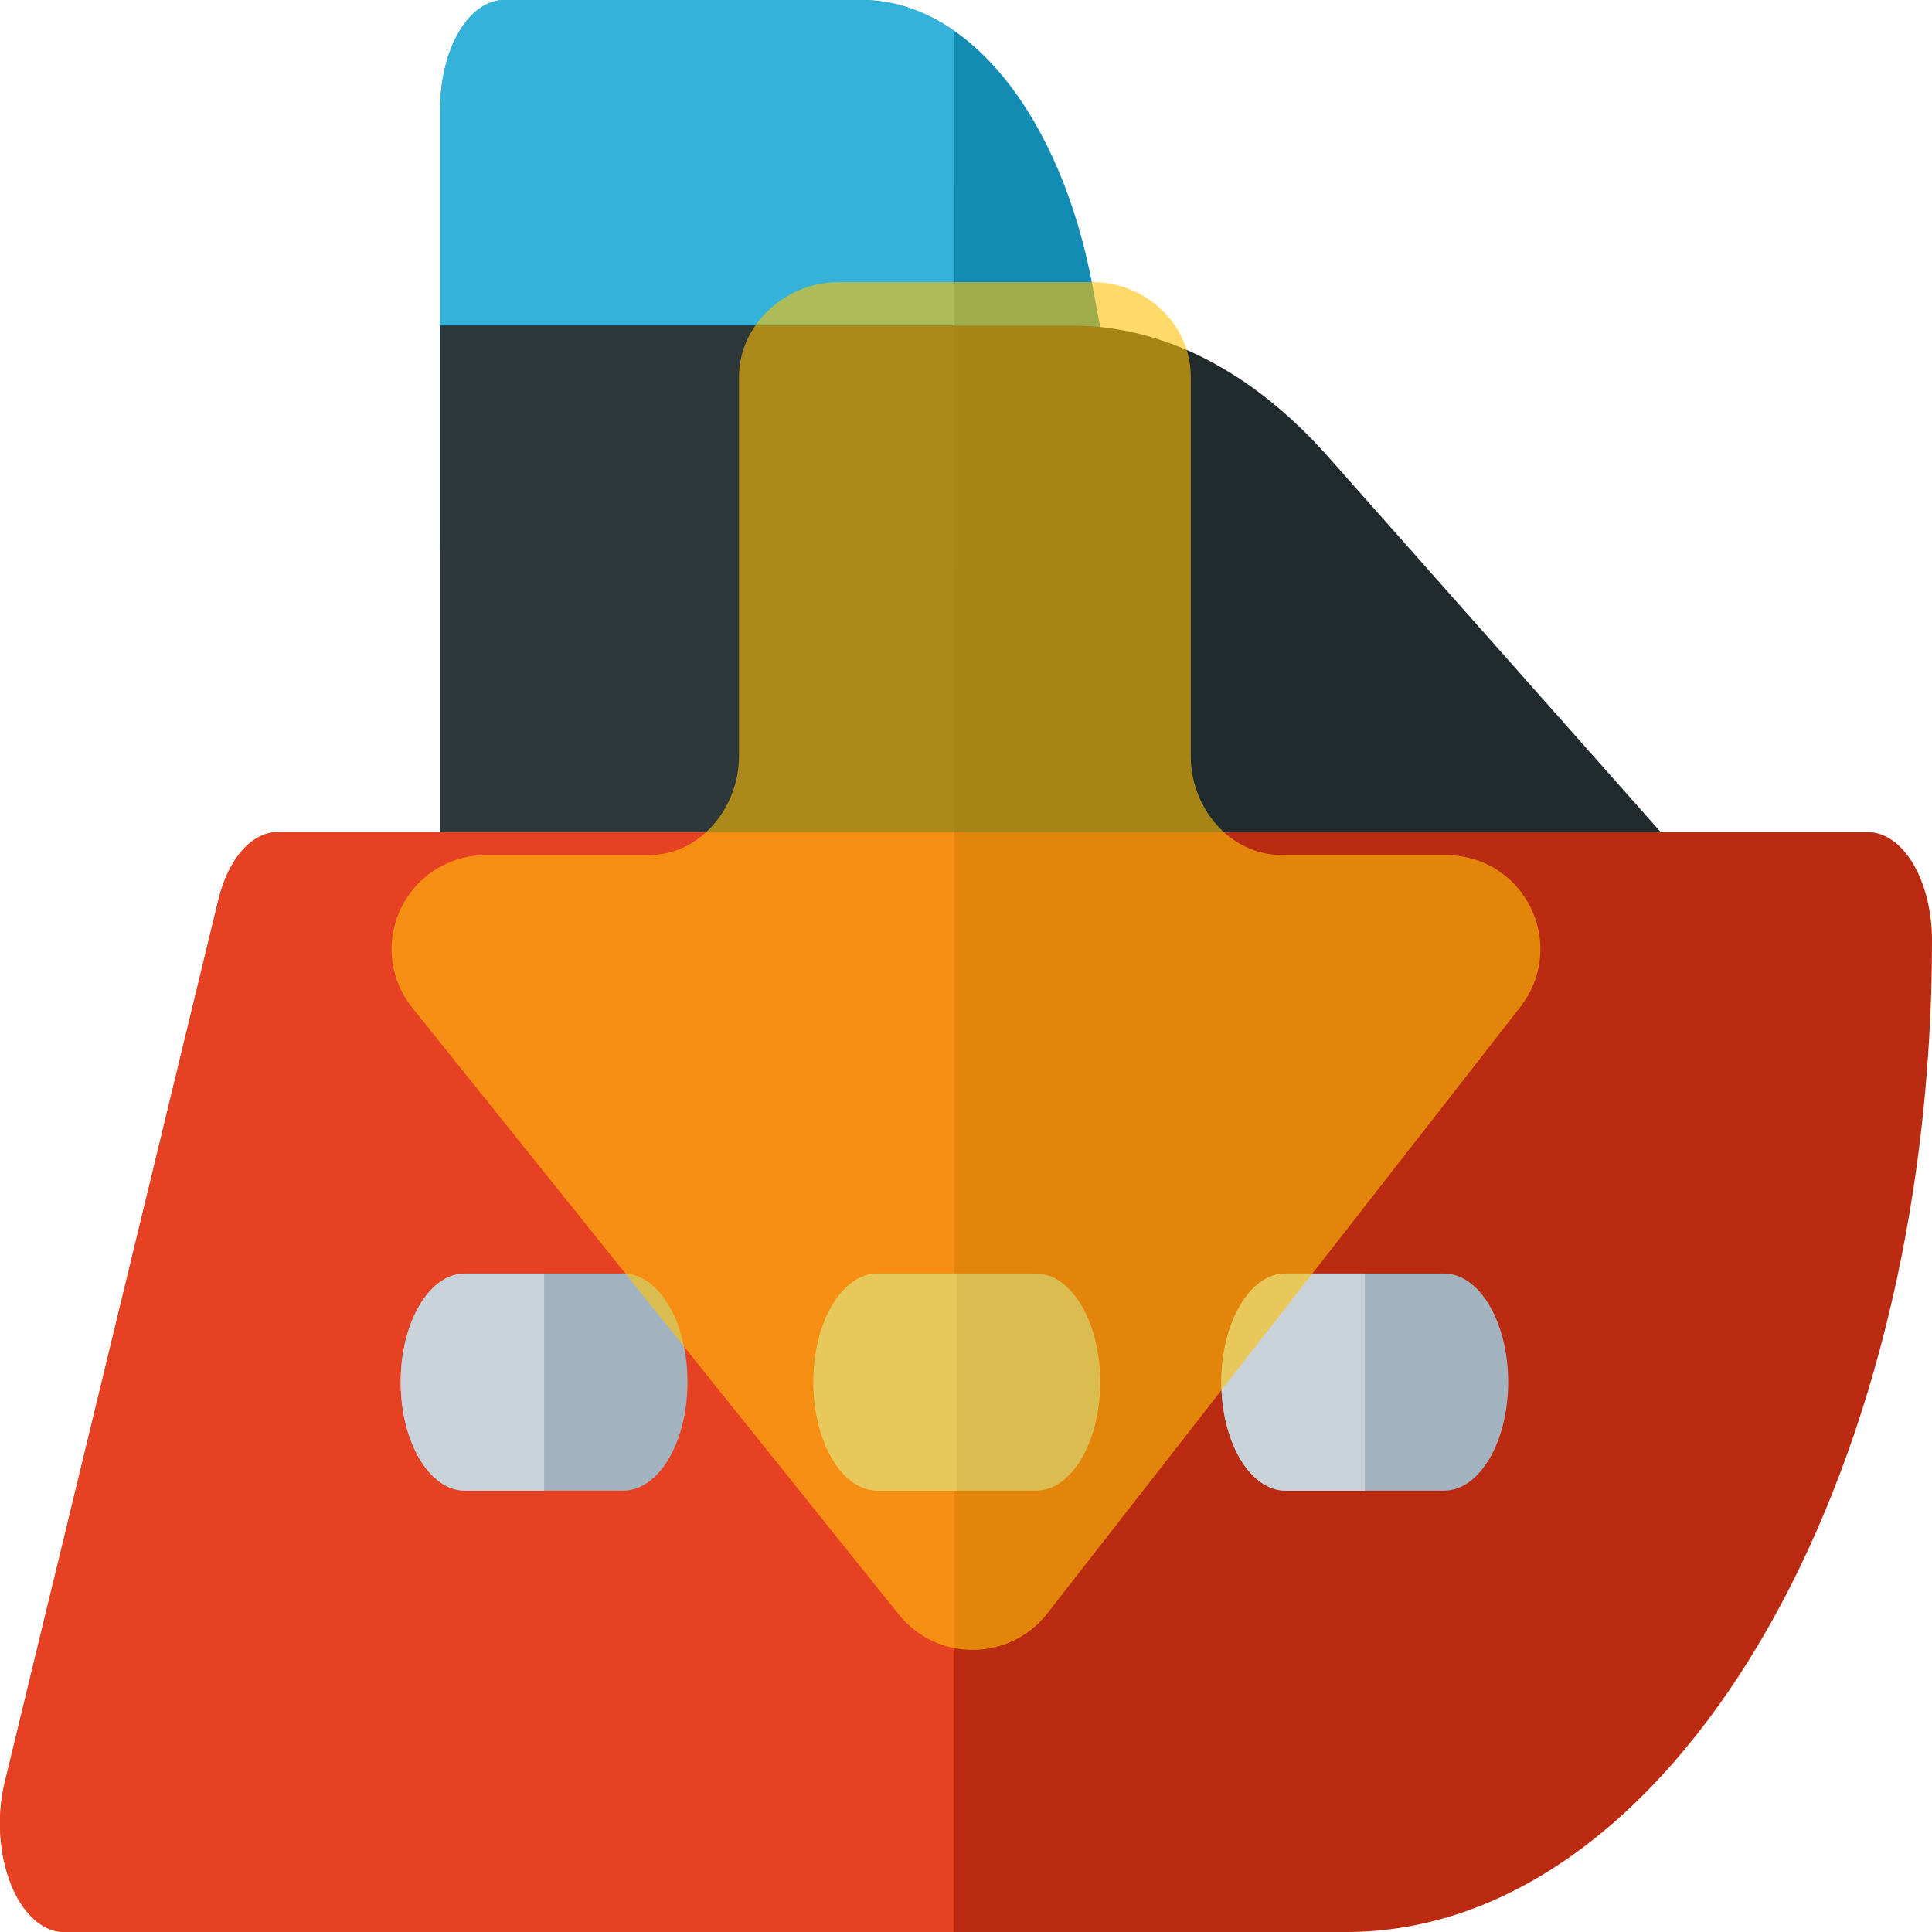
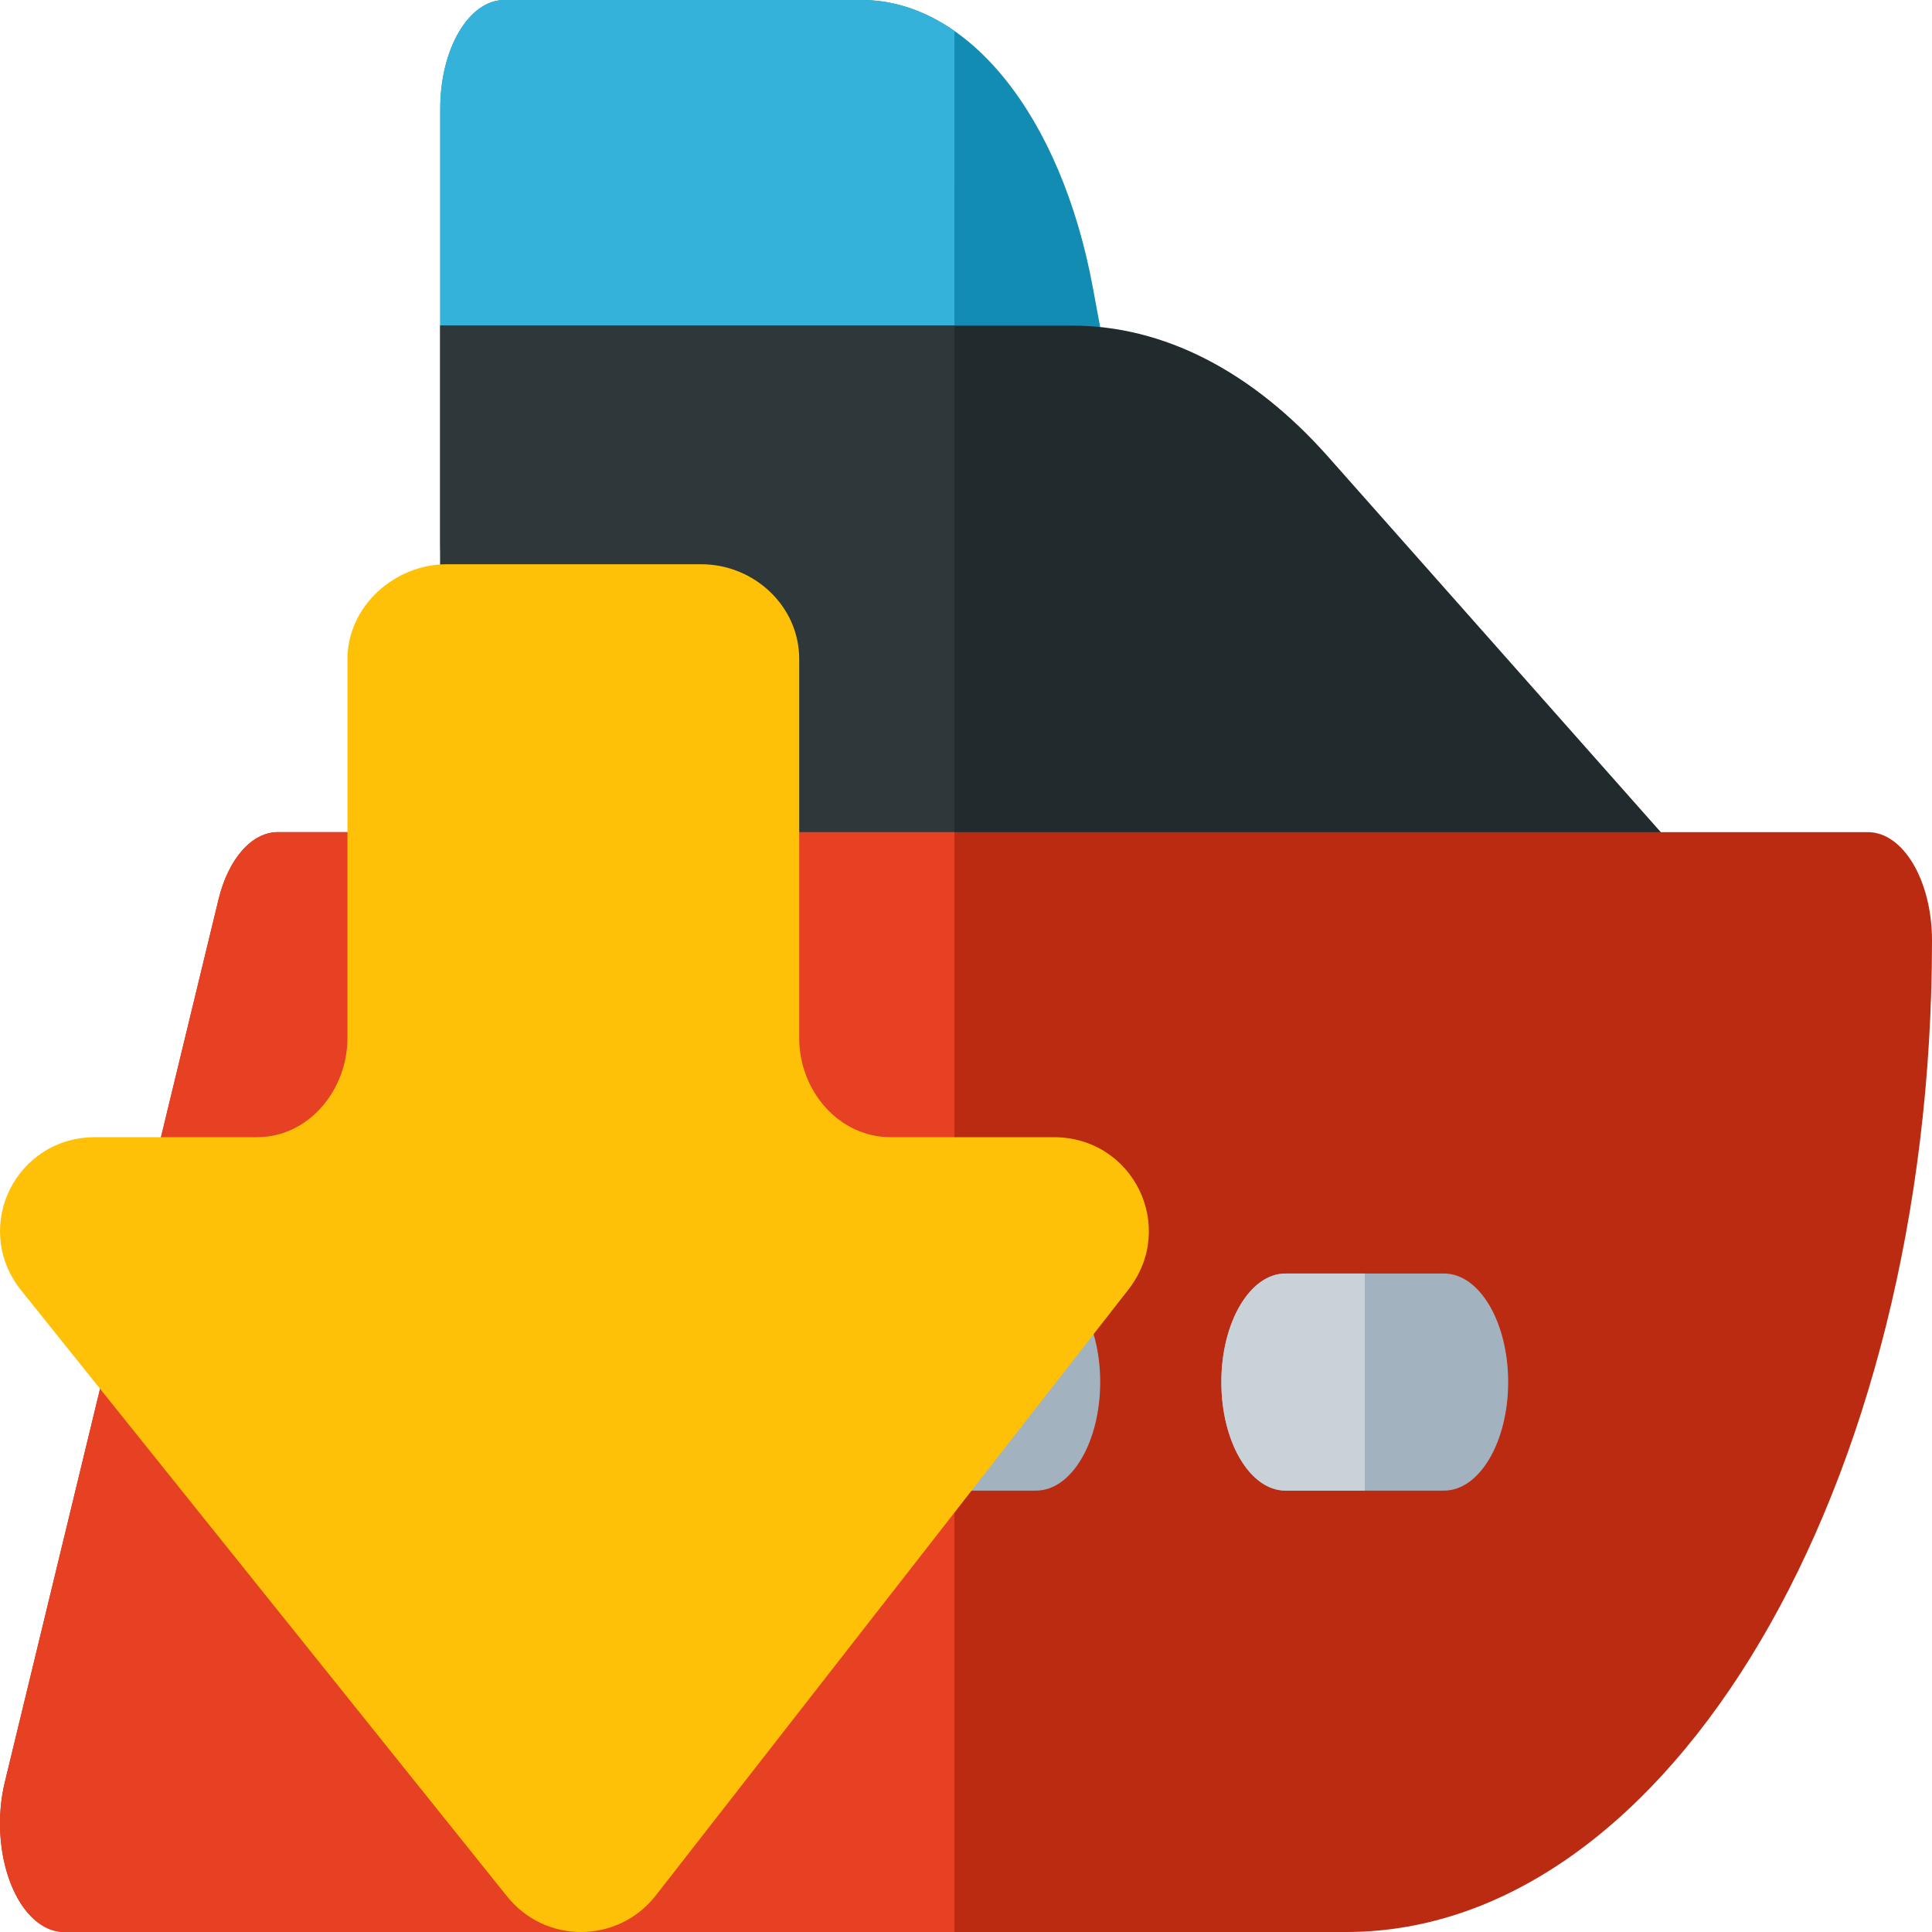
<svg xmlns="http://www.w3.org/2000/svg" version="1.1" id="Layer_1" x="0px" y="0px" viewBox="0 0 24 24" xml:space="preserve" width="24" height="24">
  <defs id="defs59" />
  <g id="g192" transform="matrix(0.04687498,0,0,0.07935406,1.0538369e-5,-8.314639)">
    <path style="fill:#128cb3" d="M 300.535,184.659 289.63,149.825 c -8.434,-26.943 -33.068,-45.046 -61.301,-45.046 h -94.666 c -9.384,0 -16.991,7.608 -16.991,16.991 v 67.965 c 0,9.384 7.608,16.991 16.991,16.991 h 150.655 c 5.407,0 10.491,-2.572 13.693,-6.93 3.202,-4.357 4.138,-9.977 2.524,-15.137 z" id="path2" />
    <path style="fill:#34b2d9" d="m 252.932,109.623 c -7.62,-3.14 -15.941,-4.844 -24.602,-4.844 h -94.666 c -9.384,0 -16.991,7.608 -16.991,16.991 v 67.965 c 0,9.384 7.608,16.991 16.991,16.991 h 119.265 z" id="path4" />
    <path style="fill:#212a2d" d="M 444.398,237.898 352.023,176.314 C 331.845,162.863 308.361,155.752 284.11,155.752 H 116.673 v 96.283 c 0,9.384 7.608,16.991 16.991,16.991 h 300.808 c 6.917,0 13.4,-3.926 16.116,-10.288 3.257,-7.627 0.561,-16.34 -6.19,-20.84 z" id="path6" />
    <path style="fill:#2e373a" d="M 252.931,155.752 H 116.673 v 96.283 c 0,9.384 7.608,16.991 16.991,16.991 h 119.265 z" id="path8" />
    <path style="fill:#ba2b11" d="M 495.009,235.044 H 73.629 c -6.895,0 -13.107,4.167 -15.722,10.548 L 1.269,383.787 c -2.148,5.24 -1.543,11.207 1.613,15.909 3.155,4.703 8.446,7.525 14.109,7.525 h 339.823 c 85.57,0 155.186,-69.616 155.186,-155.186 0,-9.383 -7.607,-16.991 -16.991,-16.991 z" id="path10" />
    <path style="fill:#e64122" d="m 252.929,235.044 h -179.3 c -6.895,0 -13.107,4.167 -15.722,10.548 L 1.269,383.787 c -2.148,5.24 -1.543,11.207 1.613,15.909 3.155,4.703 8.446,7.525 14.109,7.525 h 235.938 z" id="path12" />
    <path style="fill:#a2b3bf" d="m 274.572,338.124 h -42.029 c -9.384,0 -16.991,-7.608 -16.991,-16.991 0,-9.384 7.608,-16.991 16.991,-16.991 h 42.029 c 9.384,0 16.991,7.607 16.991,16.991 0,9.384 -7.608,16.991 -16.991,16.991 z" id="path14" />
    <path style="fill:#c9d2d9" d="m 253.557,338.124 h -21.015 c -9.384,0 -16.991,-7.608 -16.991,-16.991 0,-9.384 7.608,-16.991 16.991,-16.991 h 21.015 z" id="path16" />
    <path style="fill:#a2b3bf" d="m 382.69,338.124 h -42.03 c -9.384,0 -16.991,-7.608 -16.991,-16.991 0,-9.384 7.608,-16.991 16.991,-16.991 h 42.029 c 9.384,0 16.991,7.607 16.991,16.991 10e-4,9.384 -7.607,16.991 -16.99,16.991 z" id="path18" />
    <path style="fill:#c9d2d9" d="M 361.675,338.124 H 340.66 c -9.384,0 -16.991,-7.608 -16.991,-16.991 0,-9.384 7.608,-16.991 16.991,-16.991 h 21.015 z" id="path20" />
    <path style="fill:#a2b3bf" d="m 165.203,338.124 h -42.029 c -9.384,0 -16.991,-7.608 -16.991,-16.991 0,-9.384 7.608,-16.991 16.991,-16.991 h 42.029 c 9.384,0 16.991,7.607 16.991,16.991 0,9.384 -7.607,16.991 -16.991,16.991 z" id="path22" />
    <path style="fill:#c9d2d9" d="m 144.188,338.124 h -21.015 c -9.384,0 -16.991,-7.608 -16.991,-16.991 0,-9.384 7.608,-16.991 16.991,-16.991 h 21.015 z" id="path24" />
    <g id="g26">
</g>
    <g id="g28">
</g>
    <g id="g30">
</g>
    <g id="g32">
</g>
    <g id="g34">
</g>
    <g id="g36">
</g>
    <g id="g38">
</g>
    <g id="g40">
</g>
    <g id="g42">
</g>
    <g id="g44">
</g>
    <g id="g46">
</g>
    <g id="g48">
</g>
    <g id="g50">
</g>
    <g id="g52">
</g>
    <g id="g54">
</g>
  </g>
-   <g id="g3608" style="fill:#ffc107;fill-opacity:1;opacity:0.6" transform="matrix(-0.1368713,0,0,-0.1368713,20.49535,20.49549)">
+   <g id="g3608" style="opacity:1;fill:#ffc107;fill-opacity:1" transform="matrix(-0.1368713,0,0,-0.1368713,15.63125,24.00005)">
    <path d="m 50.569,124.138 h 23.1 c 4.7,0 9,-3.8 9,-8.601 V 81.138 c 0,-4.7 3.5,-9 8.2,-9 h 14.699 c 7.2,0 11.2,-8.101 6.801,-13.8 l -44.101,-55 c -3.5,-4.5 -10.2,-4.4 -13.6,0 l -42.9,55 c -4.4,5.699 -0.4,13.8 6.8,13.8 h 14.8 c 4.7,0 8.3,4.2 8.3,9 v 34.399 c 10e-4,4.801 4.101,8.601 8.901,8.601 z" id="path3606" style="fill:#ffc107;fill-opacity:1" />
  </g>
</svg>
